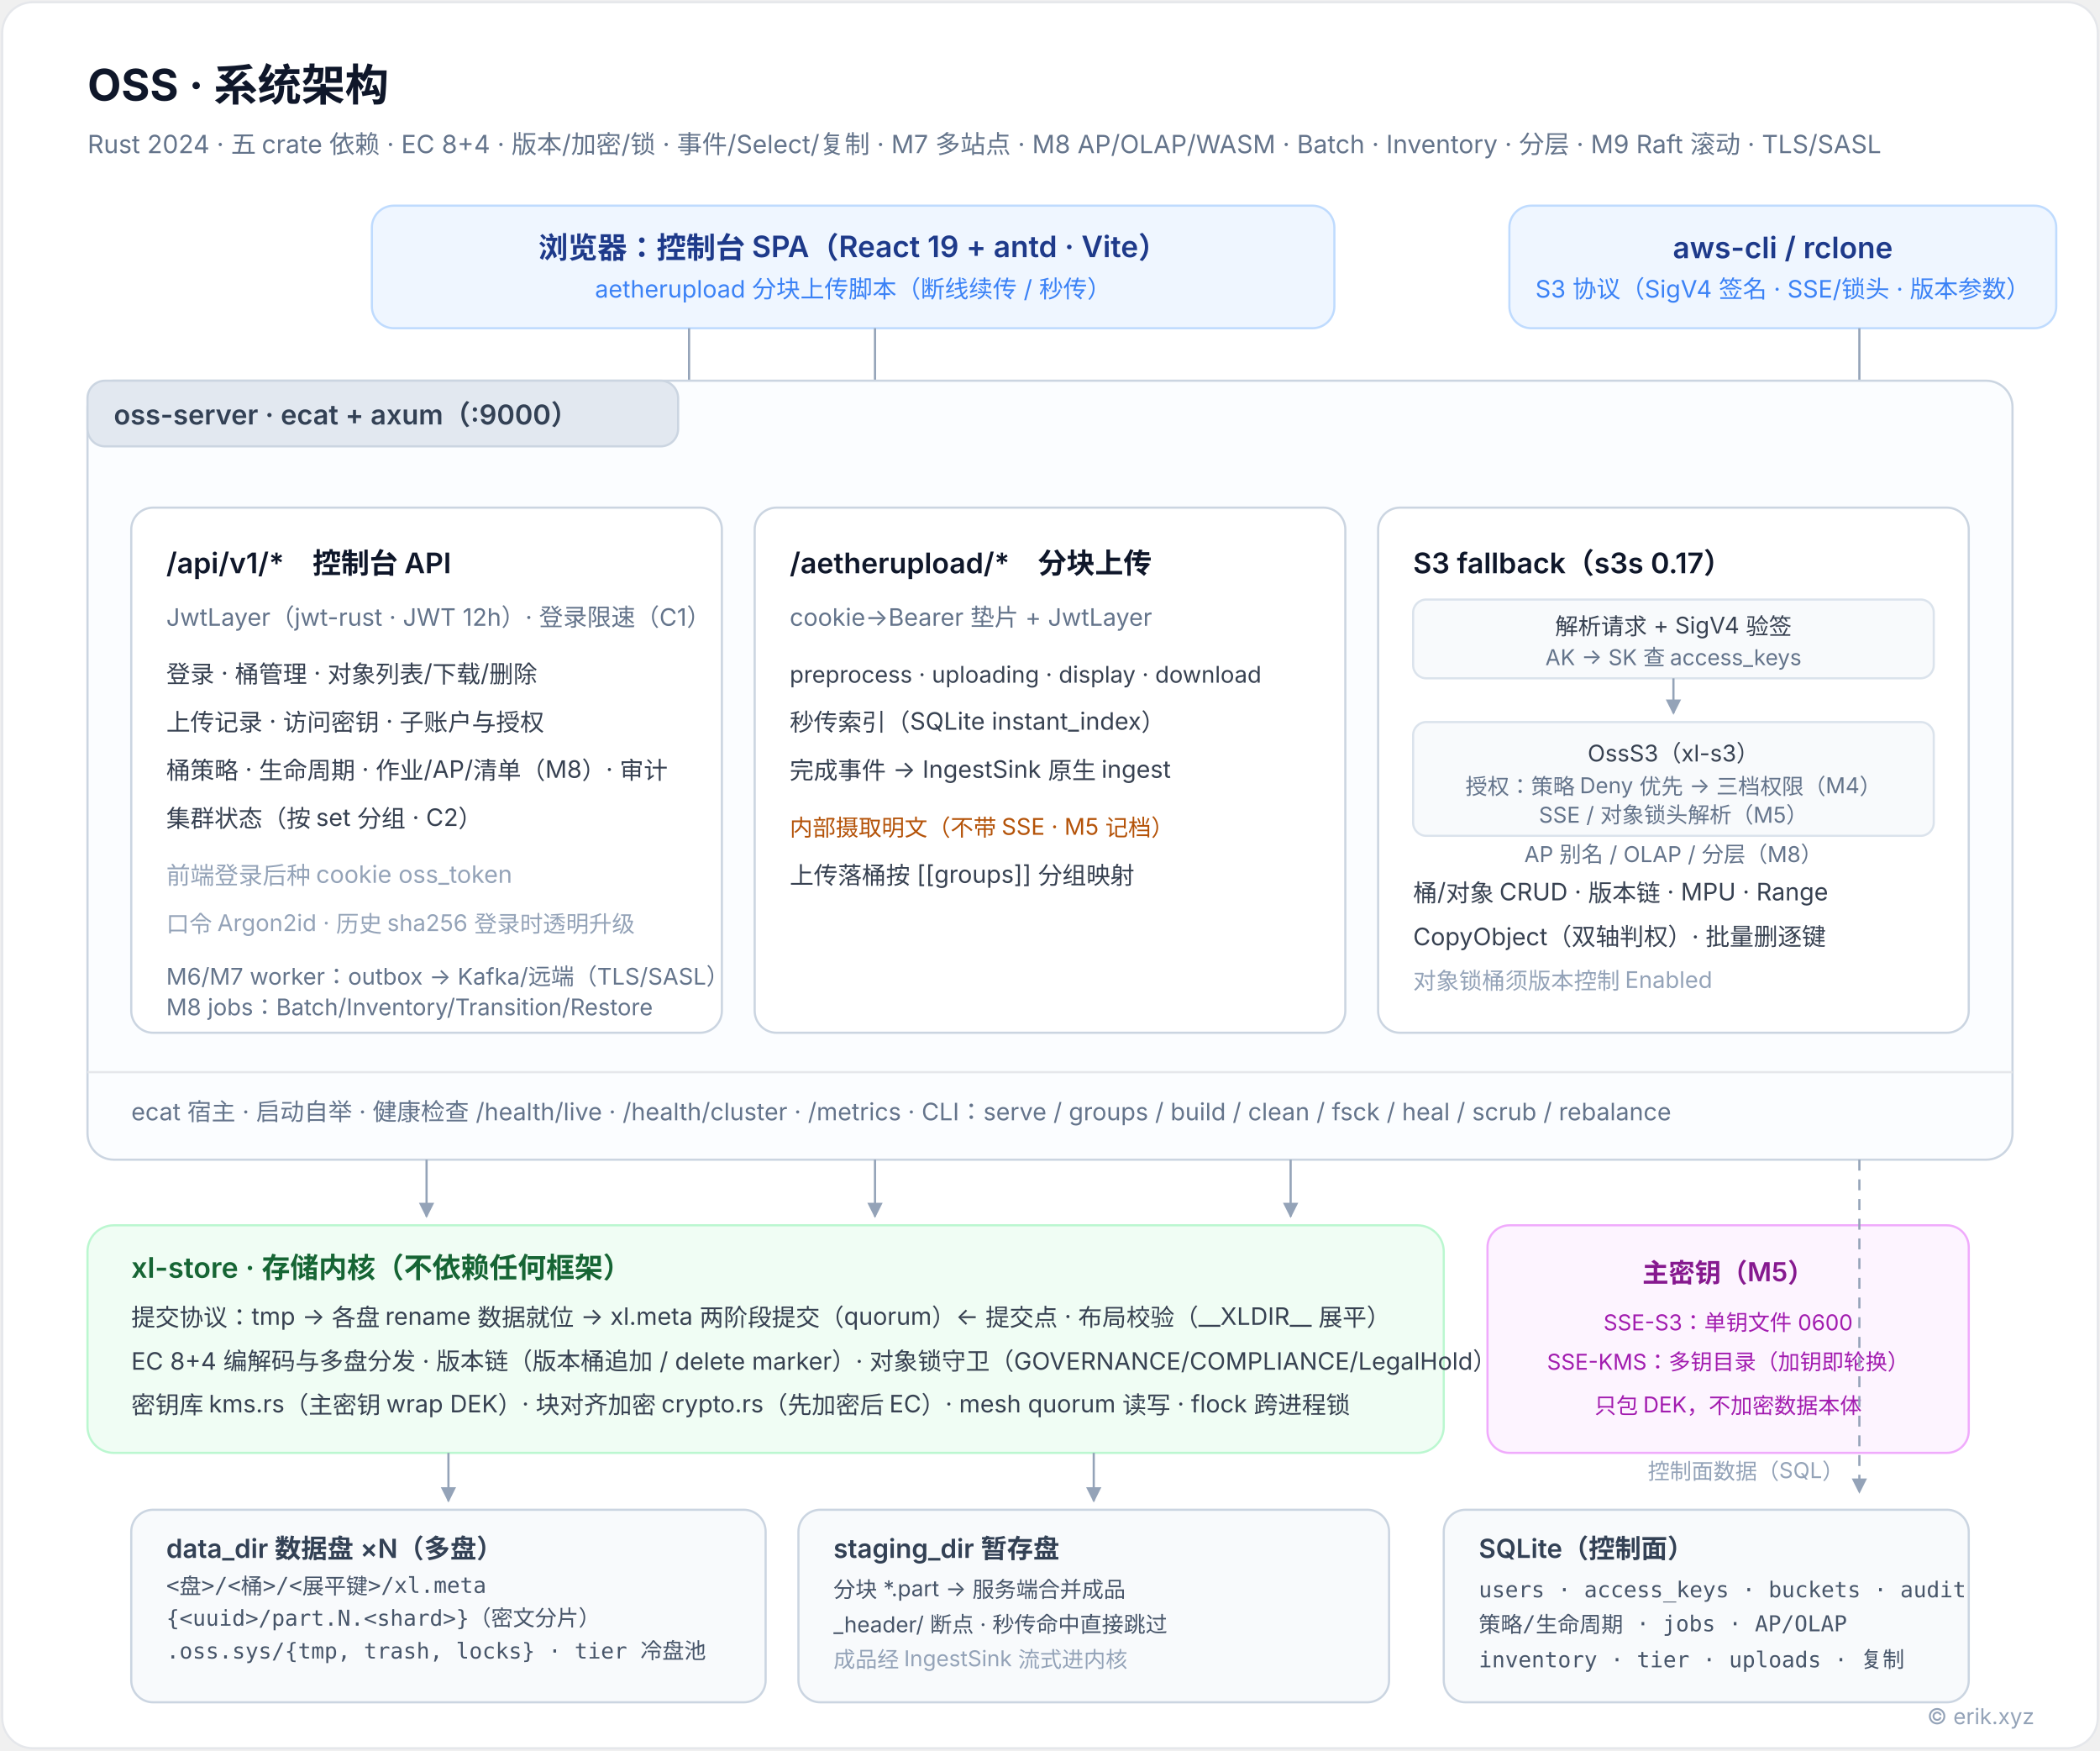
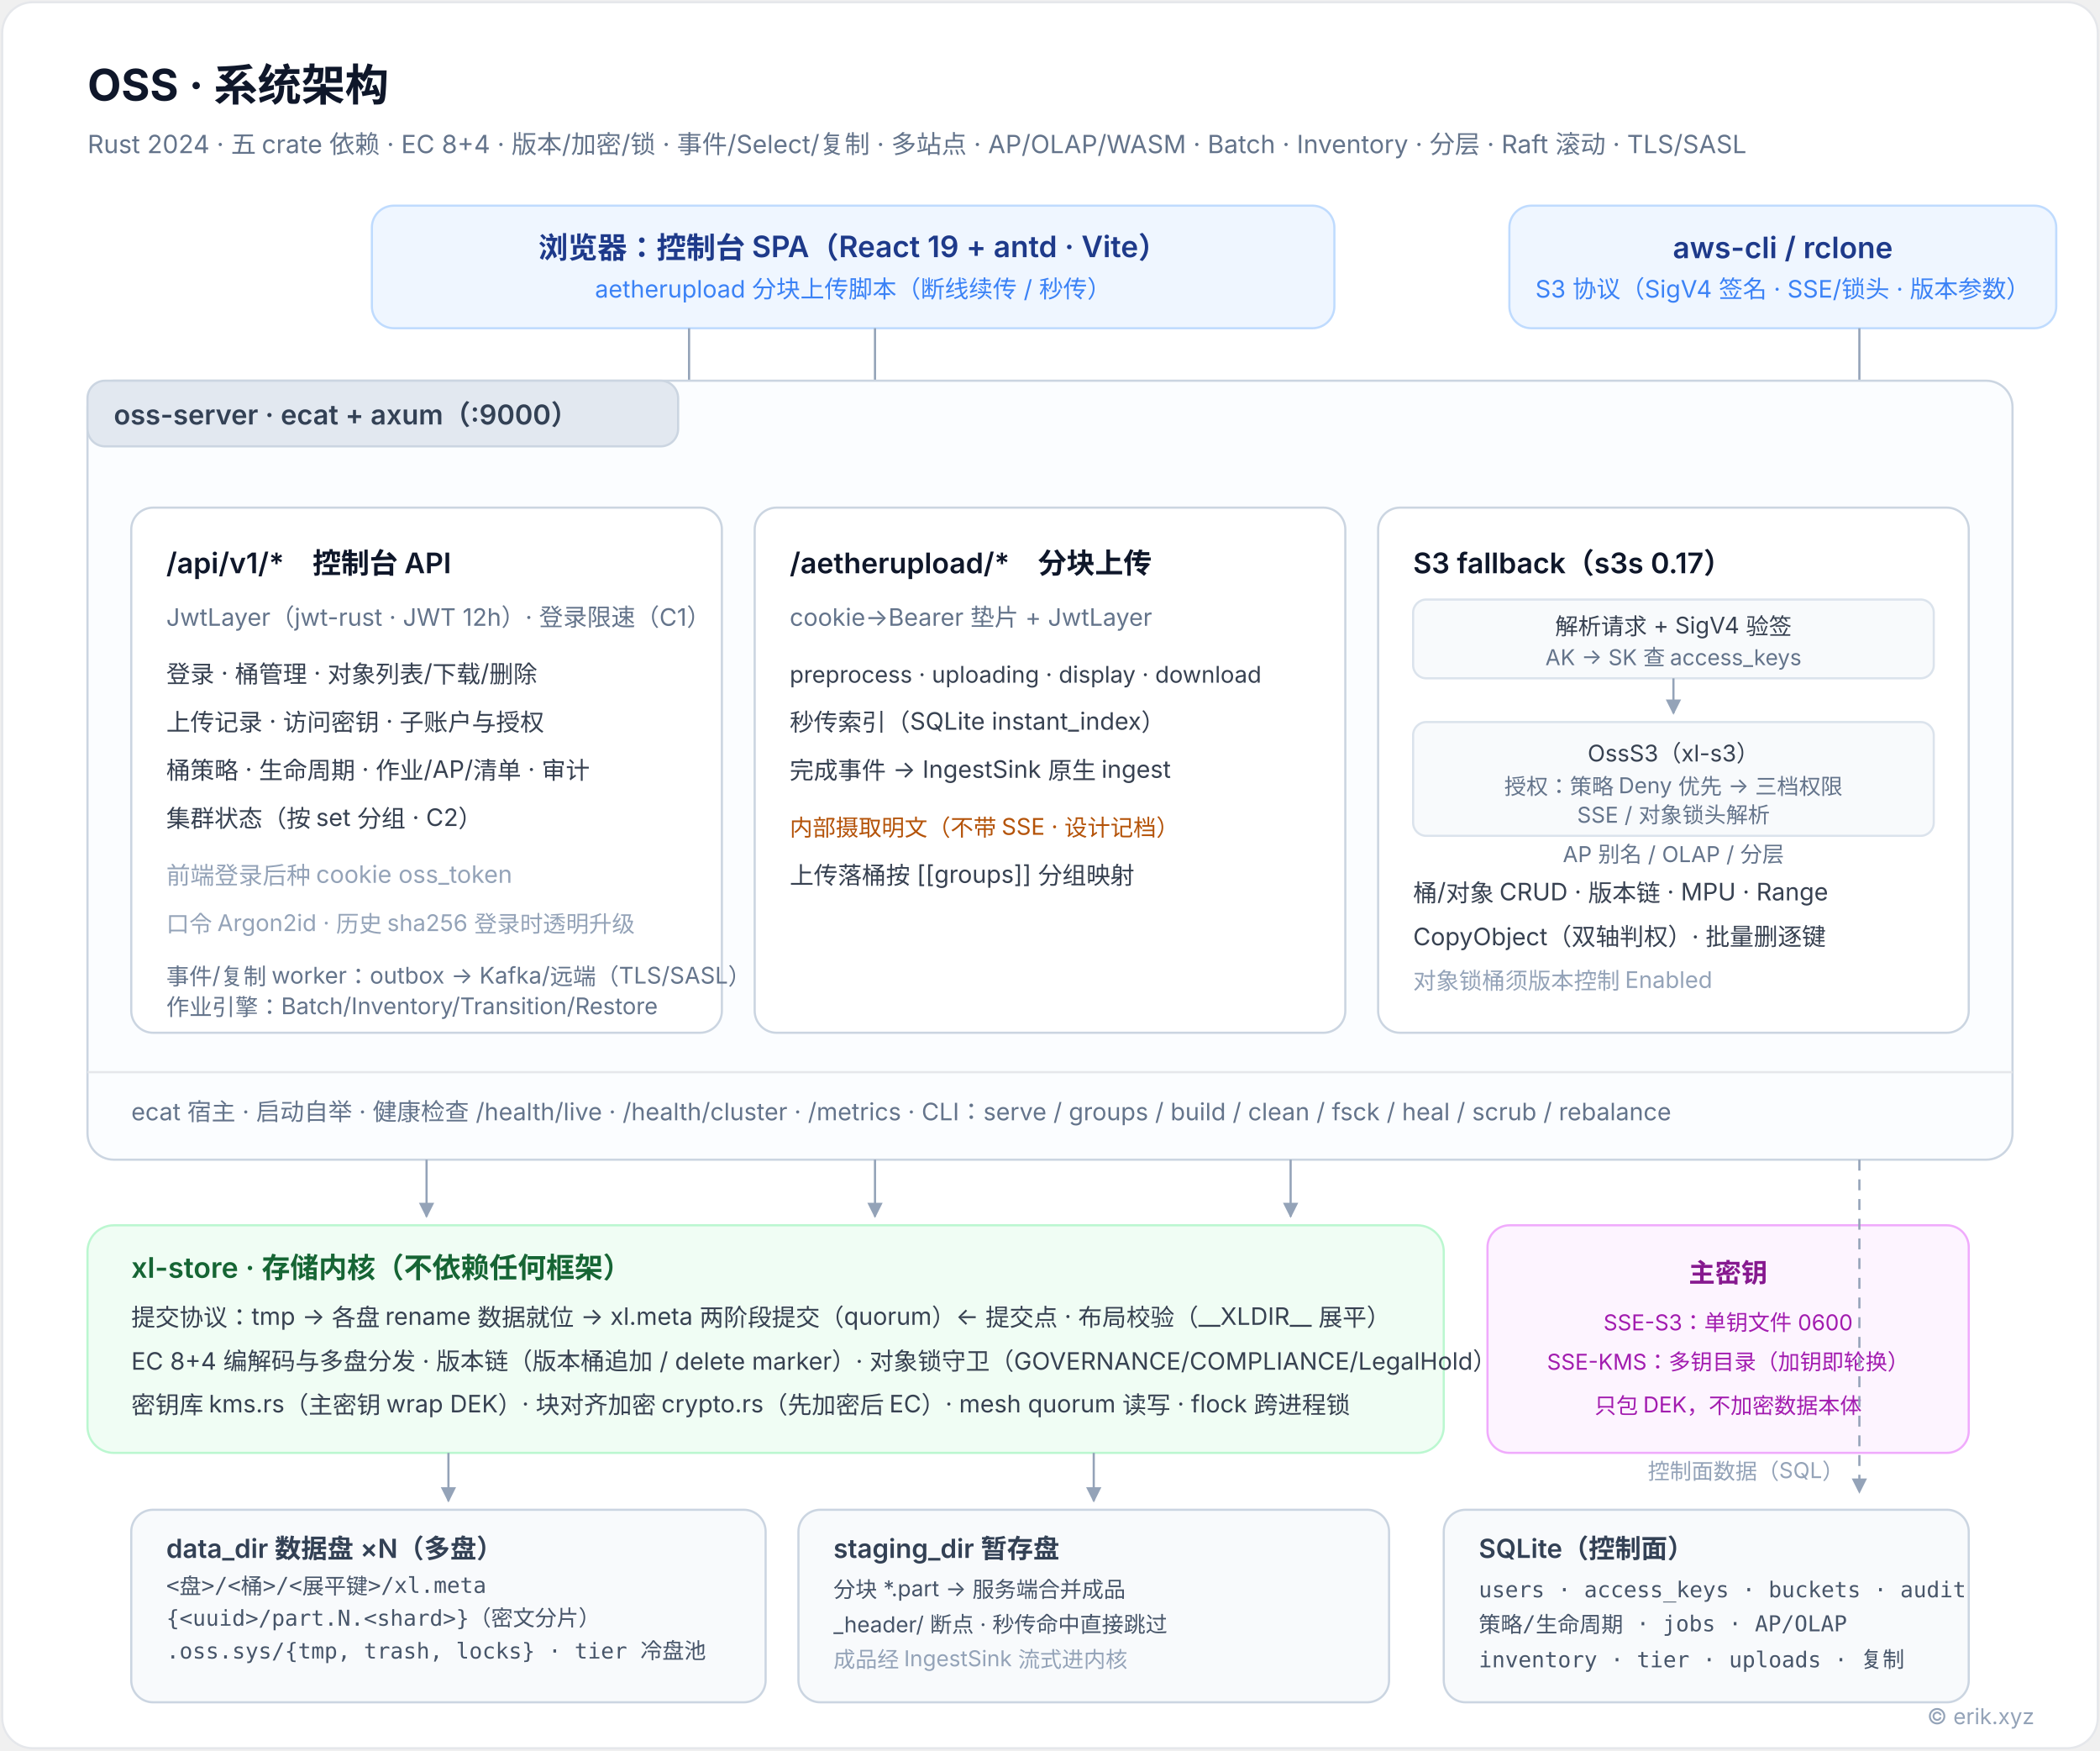
<svg xmlns="http://www.w3.org/2000/svg" viewBox="0 0 960 800" width="960" height="800" font-family="-apple-system, BlinkMacSystemFont, 'Segoe UI', 'Noto Sans SC', 'PingFang SC', 'Microsoft YaHei', sans-serif">
  <defs>
    <marker id="a" viewBox="0 0 10 10" refX="9" refY="5" markerWidth="7" markerHeight="7" orient="auto-start-reverse">
      <path d="M0,0 L10,5 L0,10 z" fill="#94a3b8" />
    </marker>
  </defs>
  <rect x="1" y="1" width="958" height="798" rx="14" fill="#ffffff" stroke="#e5e7eb" />
  <text x="40" y="46" font-size="20" font-weight="700" fill="#0f172a">OSS · 系统架构</text>
-   <text x="40" y="70" font-size="11.5" fill="#64748b">Rust 2024 · 五 crate 依赖 · EC 8+4 · 版本/加密/锁 · 事件/Select/复制 · M7 多站点 · M8 AP/OLAP/WASM · Batch · Inventory · 分层 · M9 Raft 滚动 · TLS/SASL</text>
+   <text x="40" y="70" font-size="11.5" fill="#64748b">Rust 2024 · 五 crate 依赖 · EC 8+4 · 版本/加密/锁 · 事件/Select/复制 · 多站点 · AP/OLAP/WASM · Batch · Inventory · 分层 · Raft 滚动 · TLS/SASL</text>
  <rect x="690" y="94" width="250" height="56" rx="10" fill="#eff6ff" stroke="#bfdbfe" />
  <text x="815" y="118" font-size="13.5" font-weight="600" fill="#1e3a8a" text-anchor="middle">aws-cli / rclone</text>
  <text x="815" y="136" font-size="11" fill="#3b82f6" text-anchor="middle">S3 协议（SigV4 签名 · SSE/锁头 · 版本参数）</text>
  <rect x="170" y="94" width="440" height="56" rx="10" fill="#eff6ff" stroke="#bfdbfe" />
  <text x="390" y="118" font-size="13.5" font-weight="600" fill="#1e3a8a" text-anchor="middle">浏览器：控制台 SPA（React 19 + antd · Vite）</text>
  <text x="390" y="136" font-size="11" fill="#3b82f6" text-anchor="middle">aetherupload 分块上传脚本（断线续传 / 秒传）</text>
  <line x1="850" y1="150" x2="850" y2="228" stroke="#94a3b8" marker-end="url(#a)" />
  <line x1="315" y1="150" x2="315" y2="228" stroke="#94a3b8" marker-end="url(#a)" />
  <line x1="400" y1="150" x2="400" y2="228" stroke="#94a3b8" marker-end="url(#a)" />
  <rect x="40" y="174" width="880" height="356" rx="12" fill="#fbfdff" stroke="#cbd5e1" />
  <rect x="40" y="174" width="270" height="30" rx="8" fill="#e2e8f0" stroke="#cbd5e1" />
  <text x="52" y="194" font-size="12.5" font-weight="600" fill="#334155">oss-server · ecat + axum（:9000）</text>
  <rect x="60" y="232" width="270" height="240" rx="10" fill="#ffffff" stroke="#cbd5e1" />
  <text x="76" y="262" font-size="13" font-weight="600" fill="#0f172a">/api/v1/*　控制台 API</text>
  <text x="76" y="286" font-size="11" fill="#64748b">JwtLayer（jwt-rust · JWT 12h）· 登录限速（C1）</text>
  <text x="76" y="312" font-size="11" fill="#374151">登录 · 桶管理 · 对象列表/下载/删除</text>
  <text x="76" y="334" font-size="11" fill="#374151">上传记录 · 访问密钥 · 子账户与授权</text>
-   <text x="76" y="356" font-size="11" fill="#374151">桶策略 · 生命周期 · 作业/AP/清单（M8）· 审计</text>
+   <text x="76" y="356" font-size="11" fill="#374151">桶策略 · 生命周期 · 作业/AP/清单 · 审计</text>
  <text x="76" y="378" font-size="11" fill="#374151">集群状态（按 set 分组 · C2）</text>
  <text x="76" y="404" font-size="11" fill="#94a3b8">前端登录后种 cookie oss_token</text>
  <text x="76" y="426" font-size="10.5" fill="#94a3b8">口令 Argon2id · 历史 sha256 登录时透明升级</text>
-   <text x="76" y="450" font-size="10.5" fill="#64748b">M6/M7 worker：outbox → Kafka/远端（TLS/SASL）</text>
-   <text x="76" y="464" font-size="10.5" fill="#64748b">M8 jobs：Batch/Inventory/Transition/Restore</text>
+   <text x="76" y="450" font-size="10.5" fill="#64748b">事件/复制 worker：outbox → Kafka/远端（TLS/SASL）</text>
+   <text x="76" y="464" font-size="10.5" fill="#64748b">作业引擎：Batch/Inventory/Transition/Restore</text>
  <rect x="345" y="232" width="270" height="240" rx="10" fill="#ffffff" stroke="#cbd5e1" />
  <text x="361" y="262" font-size="13" font-weight="600" fill="#0f172a">/aetherupload/*　分块上传</text>
  <text x="361" y="286" font-size="11" fill="#64748b">cookie→Bearer 垫片 + JwtLayer</text>
  <text x="361" y="312" font-size="10.5" fill="#374151">preprocess · uploading · display · download</text>
  <text x="361" y="334" font-size="11" fill="#374151">秒传索引（SQLite instant_index）</text>
  <text x="361" y="356" font-size="11" fill="#374151">完成事件 → IngestSink 原生 ingest</text>
-   <text x="361" y="382" font-size="10.5" fill="#b45309">内部摄取明文（不带 SSE · M5 记档）</text>
+   <text x="361" y="382" font-size="10.5" fill="#b45309">内部摄取明文（不带 SSE · 设计记档）</text>
  <text x="361" y="404" font-size="11" fill="#374151">上传落桶按 [[groups]] 分组映射</text>
  <rect x="630" y="232" width="270" height="240" rx="10" fill="#ffffff" stroke="#cbd5e1" />
  <text x="646" y="262" font-size="13" font-weight="600" fill="#0f172a">S3 fallback（s3s 0.17）</text>
  <rect x="646" y="274" width="238" height="36" rx="6" fill="#f8fafc" stroke="#dbe3ec" />
  <text x="765" y="290" font-size="10.5" fill="#374151" text-anchor="middle">解析请求 + SigV4 验签</text>
  <text x="765" y="304" font-size="10" fill="#64748b" text-anchor="middle">AK → SK 查 access_keys</text>
  <line x1="765" y1="310" x2="765" y2="326" stroke="#94a3b8" marker-end="url(#a)" />
  <rect x="646" y="330" width="238" height="52" rx="6" fill="#f8fafc" stroke="#dbe3ec" />
  <text x="765" y="348" font-size="10.5" fill="#374151" text-anchor="middle">OssS3（xl-s3）</text>
-   <text x="765" y="363" font-size="10" fill="#64748b" text-anchor="middle">授权：策略 Deny 优先 → 三档权限（M4）</text>
-   <text x="765" y="376" font-size="10" fill="#64748b" text-anchor="middle">SSE / 对象锁头解析（M5）</text>
-   <text x="765" y="394" font-size="10" fill="#64748b" text-anchor="middle">AP 别名 / OLAP / 分层（M8）</text>
+   <text x="765" y="363" font-size="10" fill="#64748b" text-anchor="middle">授权：策略 Deny 优先 → 三档权限</text>
+   <text x="765" y="376" font-size="10" fill="#64748b" text-anchor="middle">SSE / 对象锁头解析</text>
+   <text x="765" y="394" font-size="10" fill="#64748b" text-anchor="middle">AP 别名 / OLAP / 分层</text>
  <text x="646" y="412" font-size="11" fill="#374151">桶/对象 CRUD · 版本链 · MPU · Range</text>
  <text x="646" y="432" font-size="11" fill="#374151">CopyObject（双轴判权）· 批量删逐键</text>
  <text x="646" y="452" font-size="10.5" fill="#94a3b8">对象锁桶须版本控制 Enabled</text>
  <line x1="40" y1="490" x2="920" y2="490" stroke="#e5e7eb" />
  <text x="60" y="512" font-size="11" fill="#64748b">ecat 宿主 · 启动自举 · 健康检查 /health/live · /health/cluster · /metrics · CLI：serve / groups / build / clean / fsck / heal / scrub / rebalance</text>
  <line x1="195" y1="530" x2="195" y2="556" stroke="#94a3b8" marker-end="url(#a)" />
  <line x1="400" y1="530" x2="400" y2="556" stroke="#94a3b8" marker-end="url(#a)" />
  <line x1="590" y1="530" x2="590" y2="556" stroke="#94a3b8" marker-end="url(#a)" />
  <rect x="40" y="560" width="620" height="104" rx="12" fill="#f0fdf4" stroke="#bbf7d0" />
  <text x="60" y="584" font-size="13" font-weight="600" fill="#166534">xl-store · 存储内核（不依赖任何框架）</text>
  <text x="60" y="606" font-size="11" fill="#374151">提交协议：tmp → 各盘 rename 数据就位 → xl.meta 两阶段提交（quorum）← 提交点 · 布局校验（__XLDIR__ 展平）</text>
-   <text x="60" y="626" font-size="11" fill="#374151">EC 8+4 编解码与多盘分发 · 版本链（版本桶追加 / delete marker）· 对象锁守卫（GOVERNANCE/COMPLIANCE/LegalHold） · 复制状态（M6）</text>
+   <text x="60" y="626" font-size="11" fill="#374151">EC 8+4 编解码与多盘分发 · 版本链（版本桶追加 / delete marker）· 对象锁守卫（GOVERNANCE/COMPLIANCE/LegalHold） · 复制状态</text>
  <text x="60" y="646" font-size="11" fill="#374151">密钥库 kms.rs（主密钥 wrap DEK）· 块对齐加密 crypto.rs（先加密后 EC）· mesh quorum 读写 · flock 跨进程锁</text>
  <rect x="680" y="560" width="220" height="104" rx="10" fill="#fdf4ff" stroke="#f0abfc" />
-   <text x="790" y="586" font-size="12" font-weight="600" fill="#86198f" text-anchor="middle">主密钥（M5）</text>
+   <text x="790" y="586" font-size="12" font-weight="600" fill="#86198f" text-anchor="middle">主密钥</text>
  <text x="790" y="608" font-size="10" fill="#a21caf" text-anchor="middle">SSE-S3：单钥文件 0600</text>
  <text x="790" y="626" font-size="10" fill="#a21caf" text-anchor="middle">SSE-KMS：多钥目录（加钥即轮换）</text>
  <text x="790" y="646" font-size="10" fill="#a21caf" text-anchor="middle">只包 DEK，不加密数据本体</text>
  <line x1="850" y1="530" x2="850" y2="682" stroke="#94a3b8" stroke-dasharray="5 4" marker-end="url(#a)" />
  <text x="843" y="676" font-size="10" fill="#94a3b8" text-anchor="end">控制面数据（SQL）</text>
  <line x1="205" y1="664" x2="205" y2="686" stroke="#94a3b8" marker-end="url(#a)" />
  <line x1="500" y1="664" x2="500" y2="686" stroke="#94a3b8" marker-end="url(#a)" />
  <rect x="60" y="690" width="290" height="88" rx="10" fill="#f8fafc" stroke="#cbd5e1" />
  <text x="76" y="712" font-size="12" font-weight="600" fill="#334155">data_dir 数据盘 ×N（多盘）</text>
  <text x="76" y="728" font-size="10" fill="#475569" font-family="ui-monospace, SFMono-Regular, Menlo, monospace">&lt;盘&gt;/&lt;桶&gt;/&lt;展平键&gt;/xl.meta</text>
  <text x="76" y="743" font-size="10" fill="#475569" font-family="ui-monospace, SFMono-Regular, Menlo, monospace">{&lt;uuid&gt;/part.N.&lt;shard&gt;}（密文分片）</text>
  <text x="76" y="758" font-size="10" fill="#475569" font-family="ui-monospace, SFMono-Regular, Menlo, monospace">.oss.sys/{tmp, trash, locks} · tier 冷盘池</text>
  <rect x="365" y="690" width="270" height="88" rx="10" fill="#f8fafc" stroke="#cbd5e1" />
  <text x="381" y="712" font-size="12" font-weight="600" fill="#334155">staging_dir 暂存盘</text>
  <text x="381" y="730" font-size="10" fill="#475569">分块 *.part → 服务端合并成品</text>
  <text x="381" y="746" font-size="10" fill="#475569">_header/ 断点 · 秒传命中直接跳过</text>
  <text x="381" y="762" font-size="10" fill="#94a3b8">成品经 IngestSink 流式进内核</text>
  <rect x="660" y="690" width="240" height="88" rx="10" fill="#f8fafc" stroke="#cbd5e1" />
  <text x="676" y="712" font-size="12" font-weight="600" fill="#334155">SQLite（控制面）</text>
  <text x="676" y="730" font-size="10" fill="#475569" font-family="ui-monospace, SFMono-Regular, Menlo, monospace">users · access_keys · buckets · audit</text>
  <text x="676" y="746" font-size="10" fill="#475569" font-family="ui-monospace, SFMono-Regular, Menlo, monospace">策略/生命周期 · jobs · AP/OLAP</text>
  <text x="676" y="762" font-size="10" fill="#475569" font-family="ui-monospace, SFMono-Regular, Menlo, monospace">inventory · tier · uploads · 复制</text>
  <text x="930" y="788" font-size="10" fill="#94a3b8" text-anchor="end">© erik.xyz</text>
</svg>
